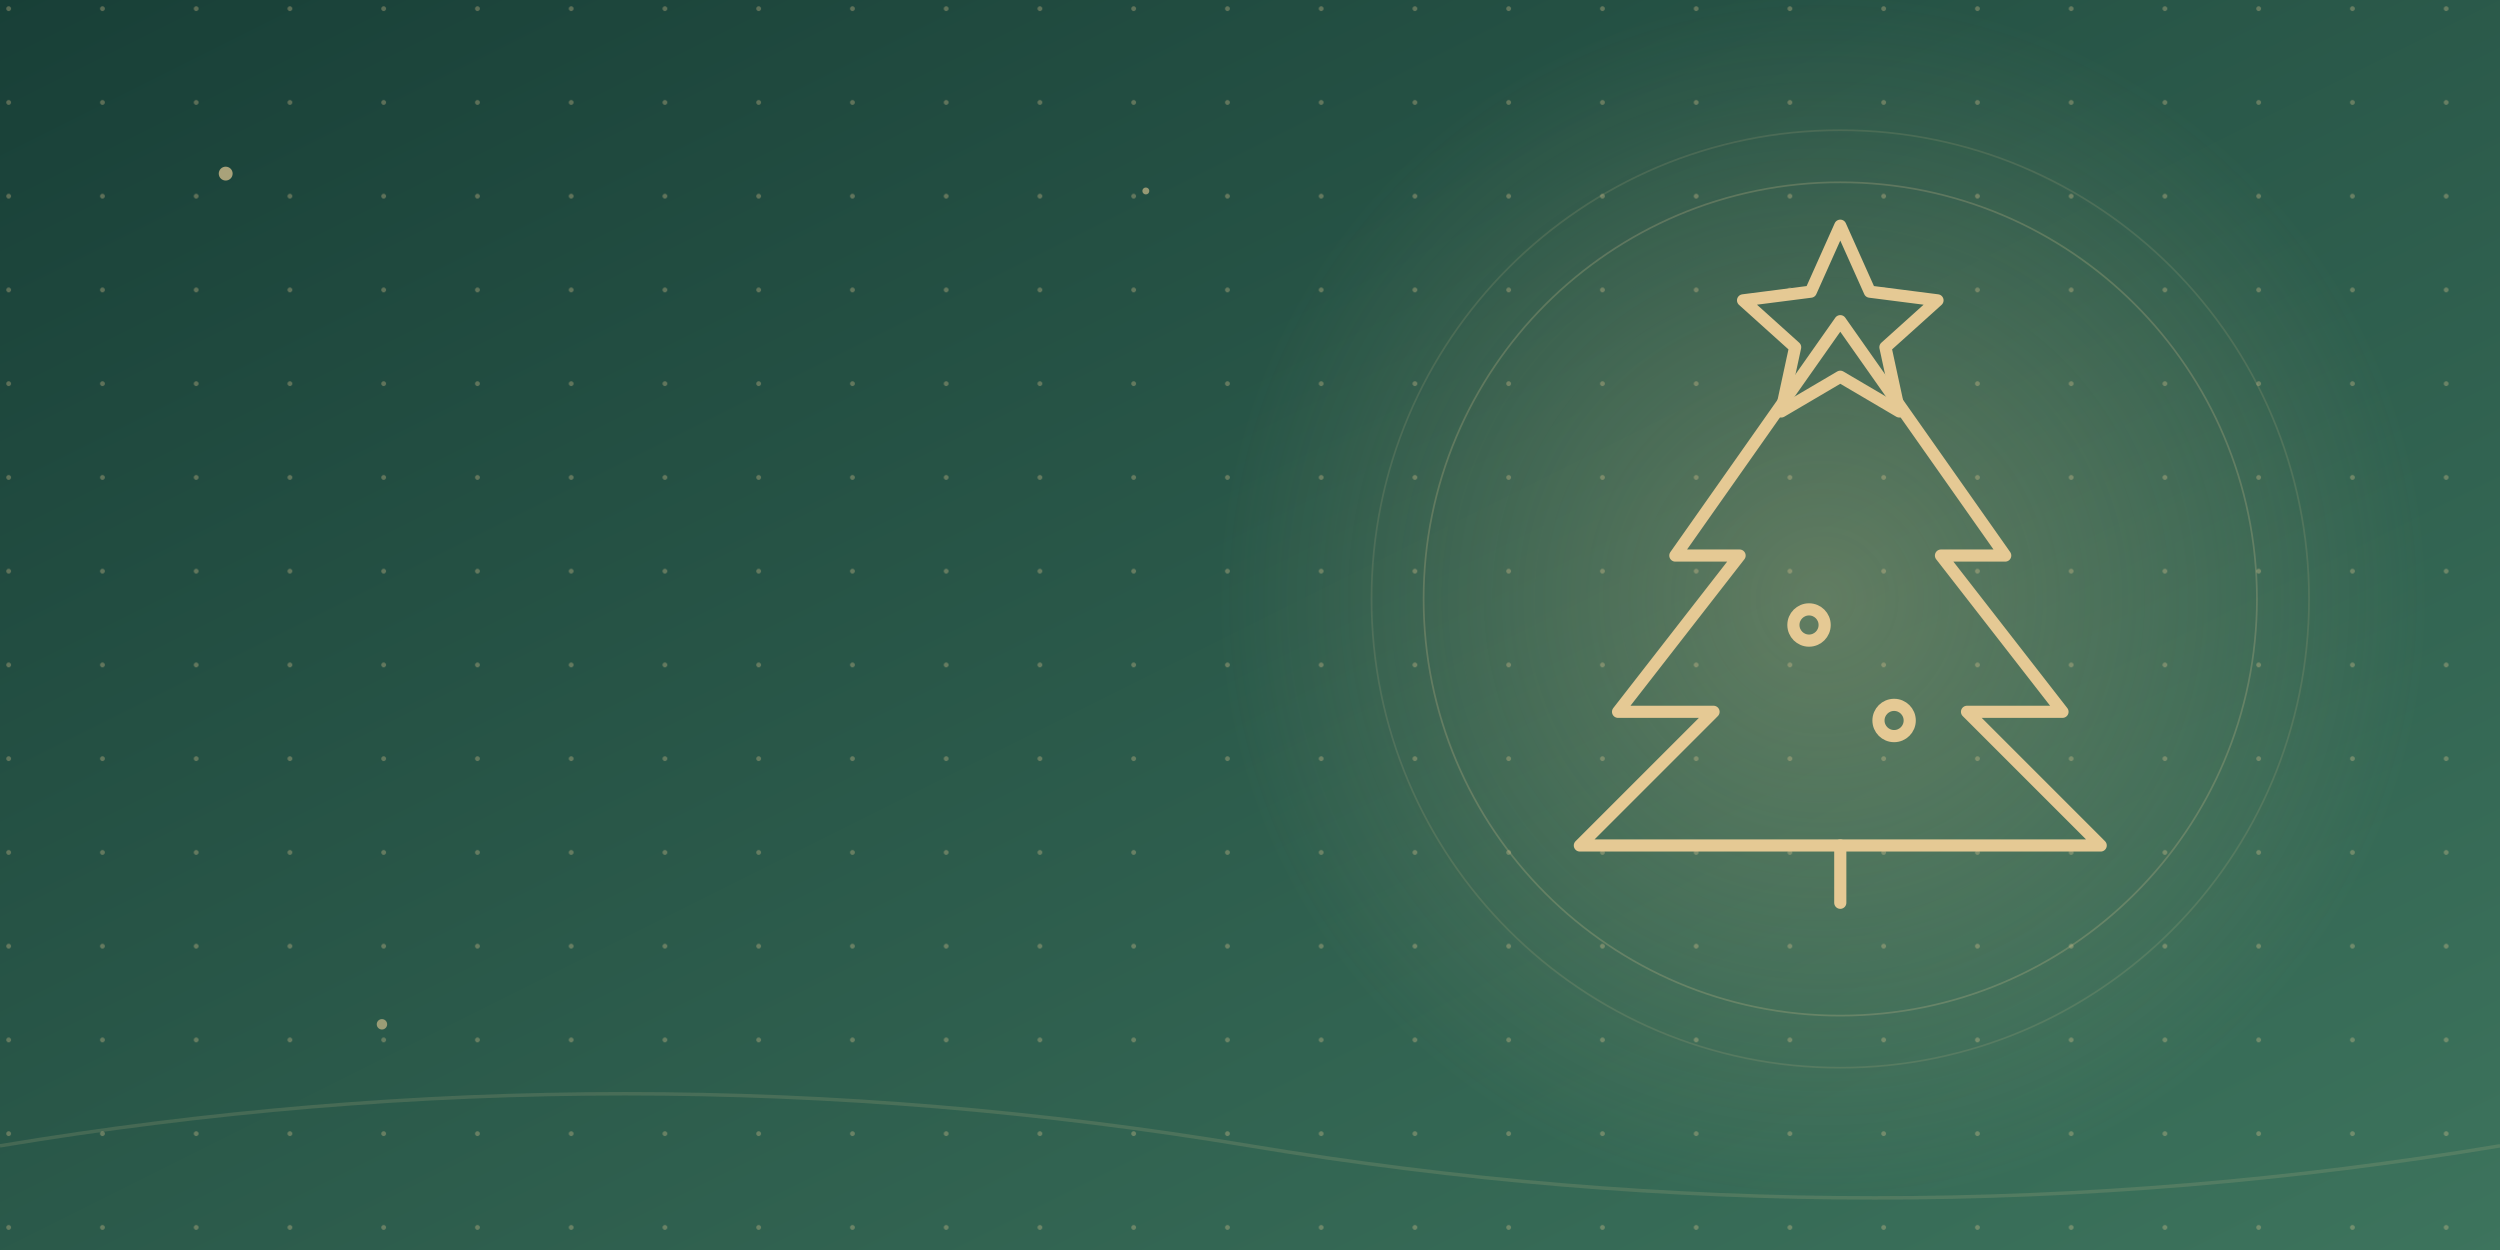
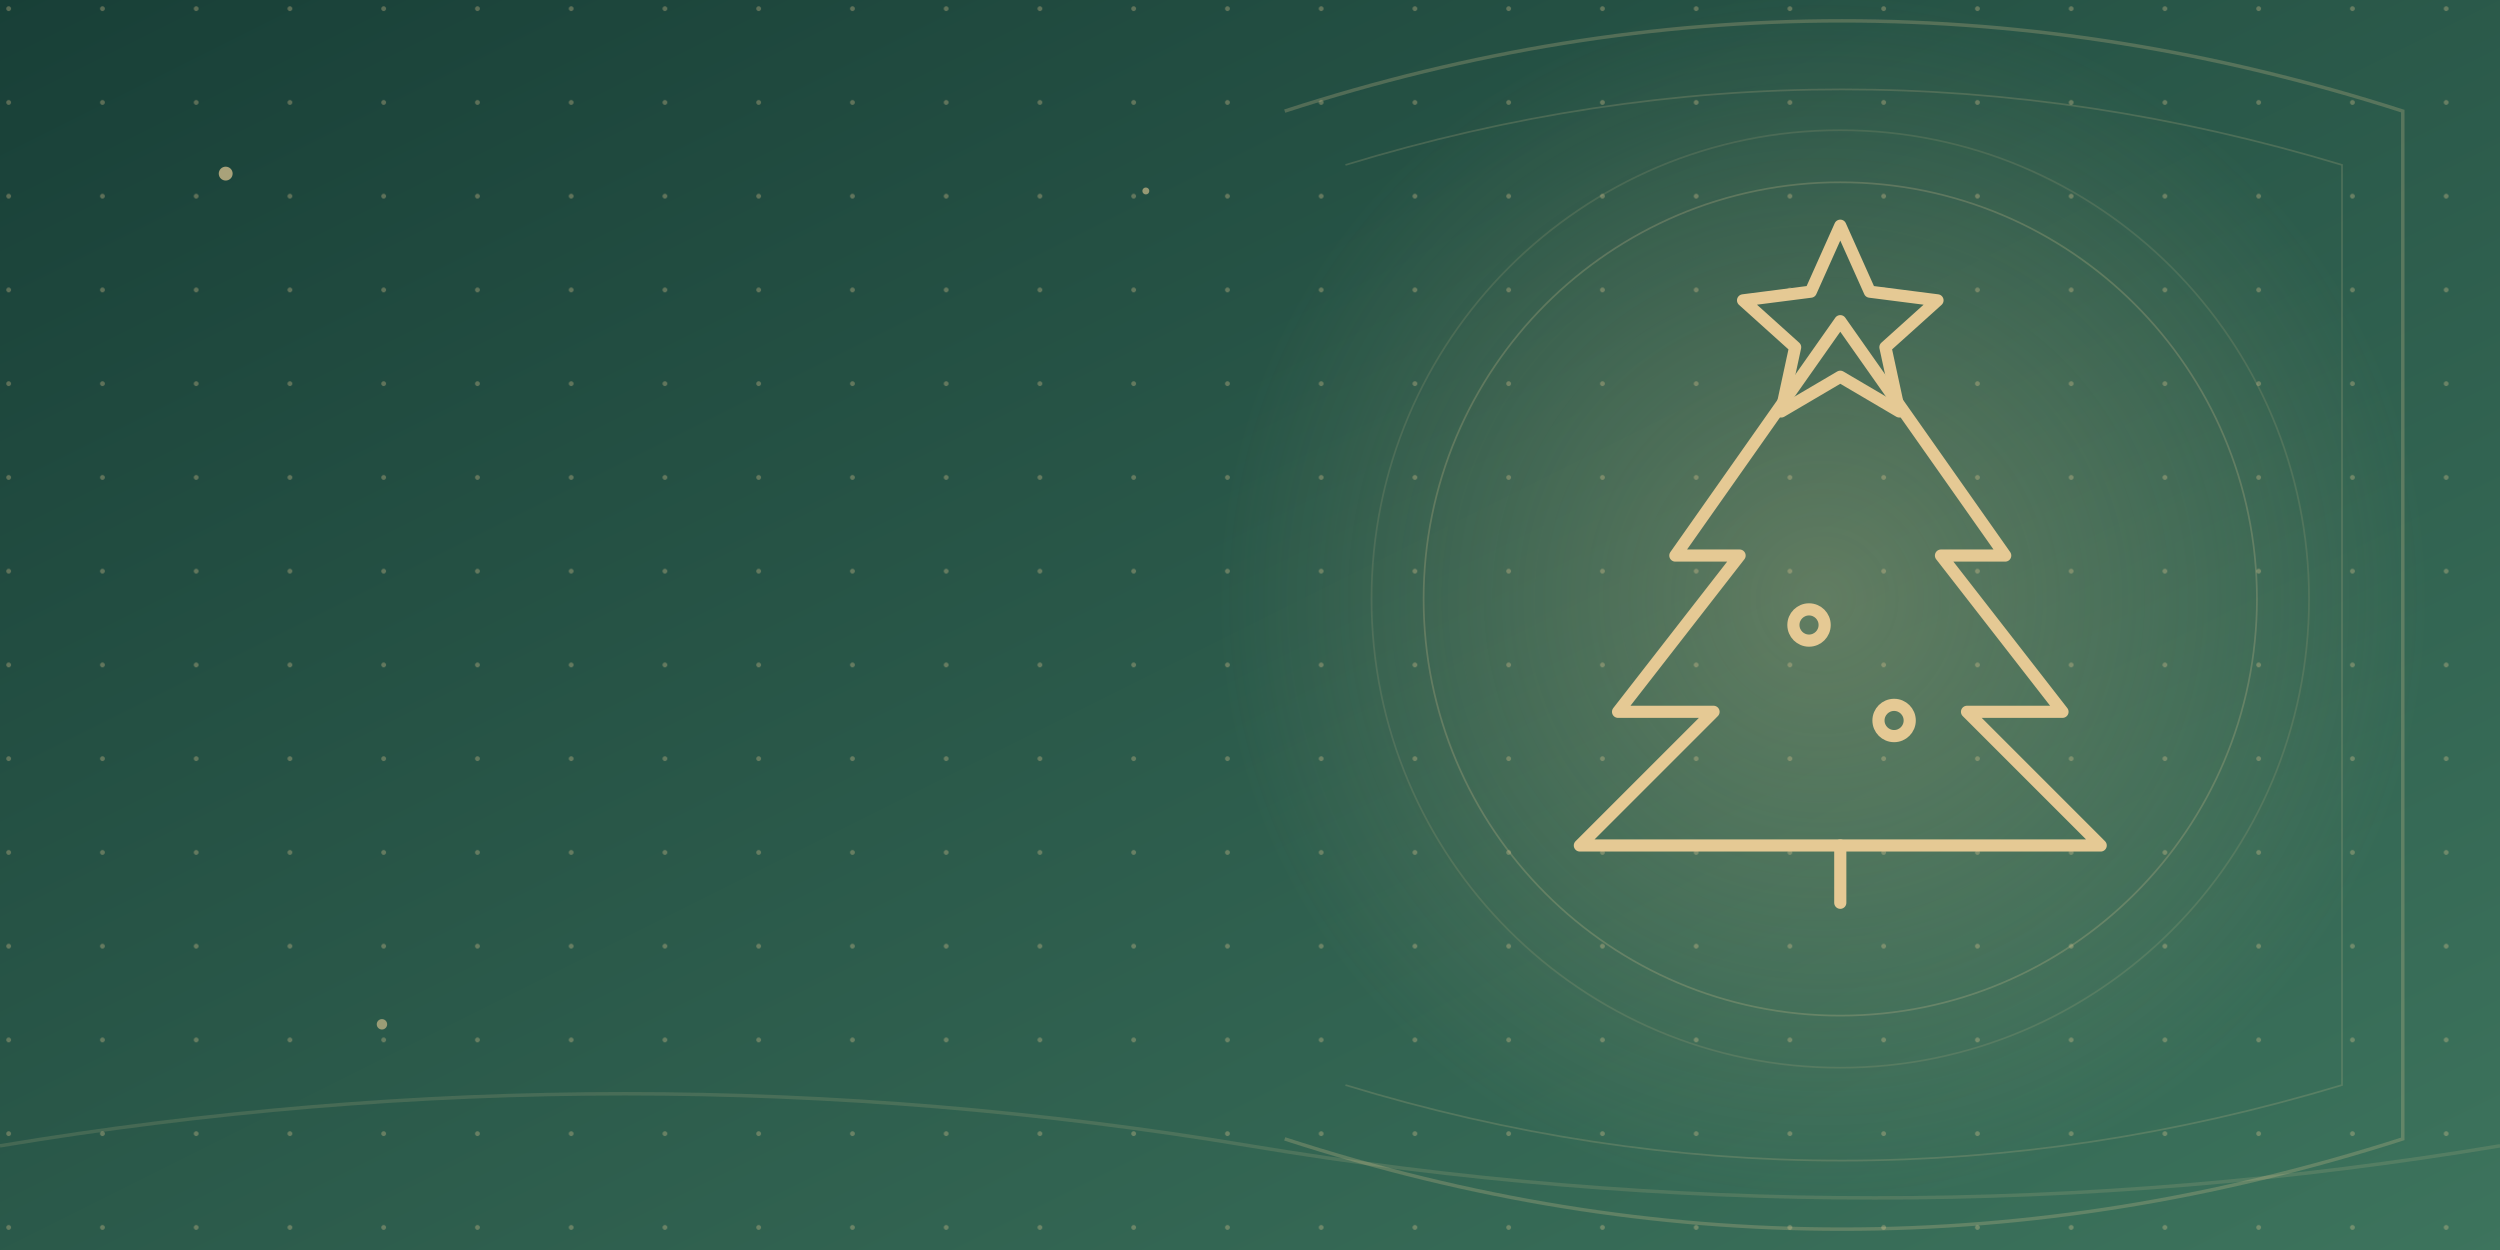
<svg xmlns="http://www.w3.org/2000/svg" viewBox="0 0 1440 720" role="img" aria-label="Christmas festival artwork">
  <defs>
    <linearGradient id="bg" x2="1" y2="1">
      <stop stop-color="#183f37" />
      <stop offset="1" stop-color="#3d745d" />
    </linearGradient>
    <radialGradient id="glow">
      <stop stop-color="#e5c994" stop-opacity=".28" />
      <stop offset="1" stop-color="#e5c994" stop-opacity="0" />
    </radialGradient>
    <pattern id="dots" width="54" height="54" patternUnits="userSpaceOnUse">
      <circle cx="5" cy="5" r="1.4" fill="#e5c994" opacity=".32" />
    </pattern>
  </defs>
  <rect width="1440" height="720" fill="url(#bg)" />
  <rect width="1440" height="720" fill="url(#dots)" />
  <circle cx="1050" cy="345" r="350" fill="url(#glow)" />
  <circle cx="1060" cy="345" r="240" fill="none" stroke="#e5c994" opacity=".22" />
  <circle cx="1060" cy="345" r="270" fill="none" stroke="#e5c994" opacity=".13" />
+   <path d="M740 64 Q1060 -40 1384 64 V656 Q1060 760 740 656" fill="none" stroke="#e5c994" stroke-width="2" opacity=".24" />
+   <path d="M775 95 Q1060 8 1349 95 V625 Q1060 712 775 625" fill="none" stroke="#e5c994" opacity=".18" />
  <g transform="translate(1060 345)" fill="none" stroke="#e5c994" stroke-width="7" stroke-linecap="round" stroke-linejoin="round">
    <path d="M0 -160 L-95 -25 H-58 L-128 65 H-73 L-150 142 H150 L73 65 H128 L58 -25 H95Z" />
    <path d="M0 142 V175 M0 -215 L17 -177 L56 -172 L26 -145 L34 -108 L0 -128 L-34 -108 L-26 -145 L-56 -172 L-17 -177Z" />
    <circle cx="-18" cy="15" r="9" />
    <circle cx="31" cy="70" r="9" />
  </g>
  <path d="M0 660 Q360 600 720 660 T1440 660" fill="none" stroke="#e5c994" opacity=".15" stroke-width="2" />
  <circle cx="130" cy="100" r="4" fill="#e5c994" opacity=".7" />
  <circle cx="220" cy="590" r="3" fill="#e5c994" opacity=".6" />
  <circle cx="660" cy="110" r="2" fill="#e5c994" opacity=".6" />
</svg>
